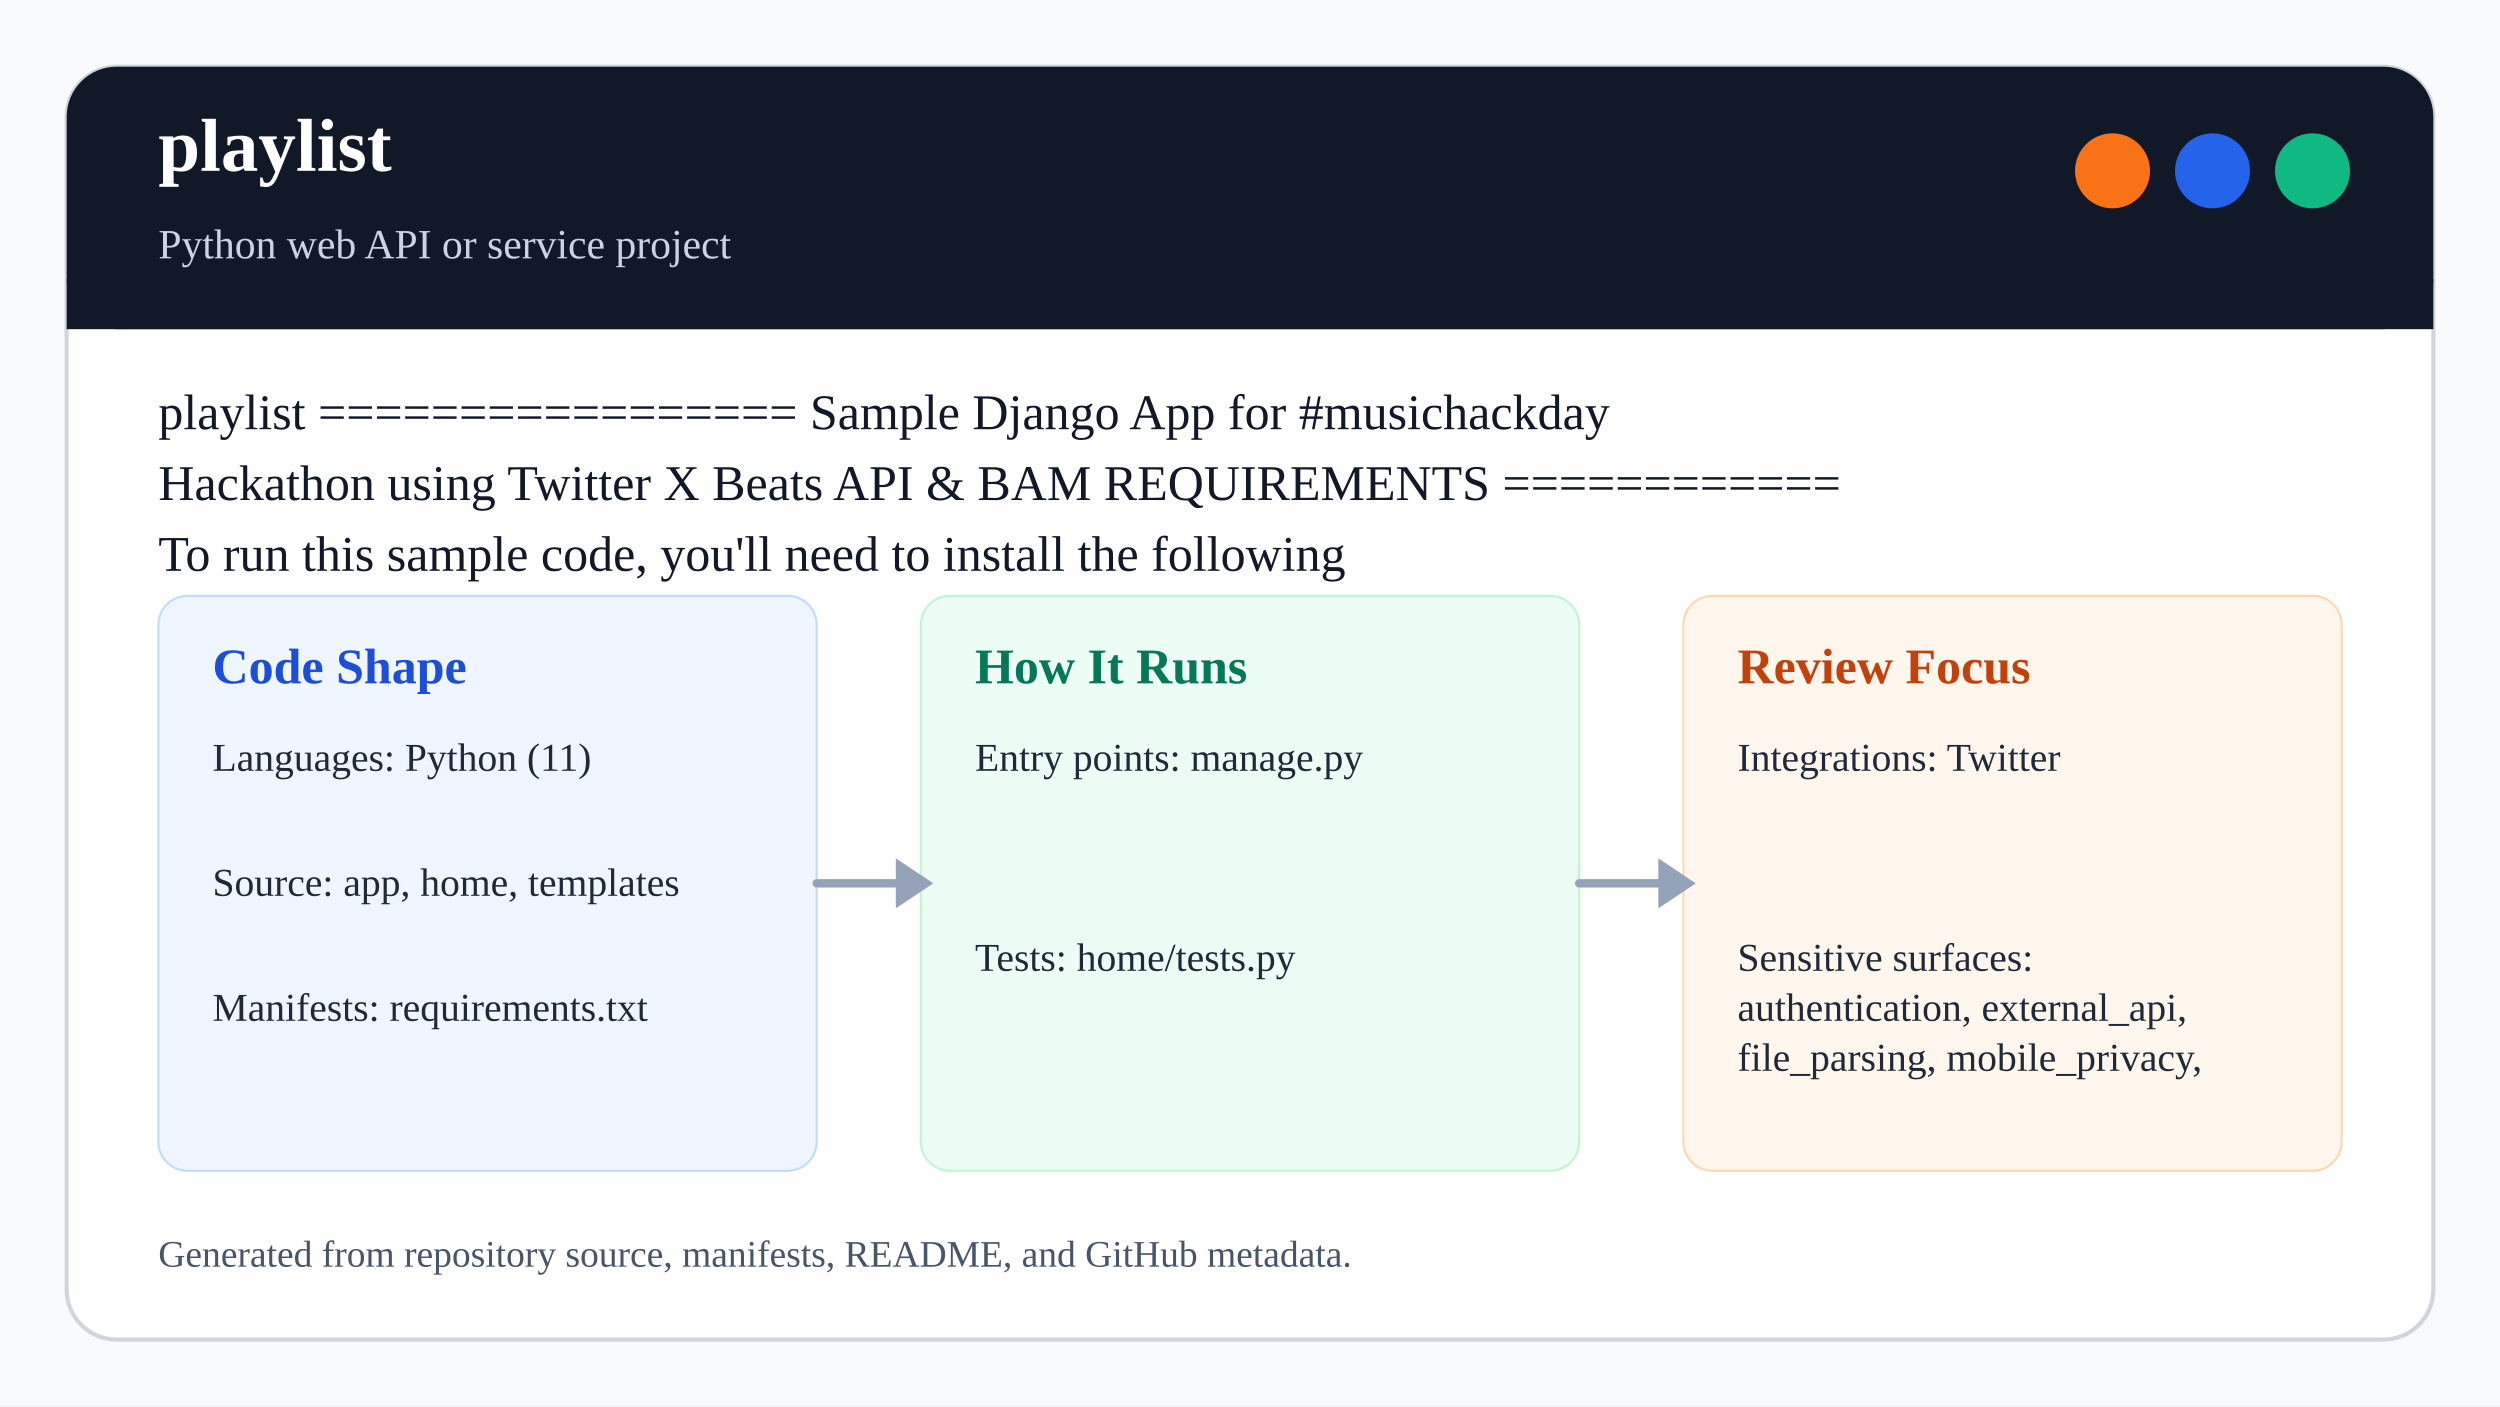
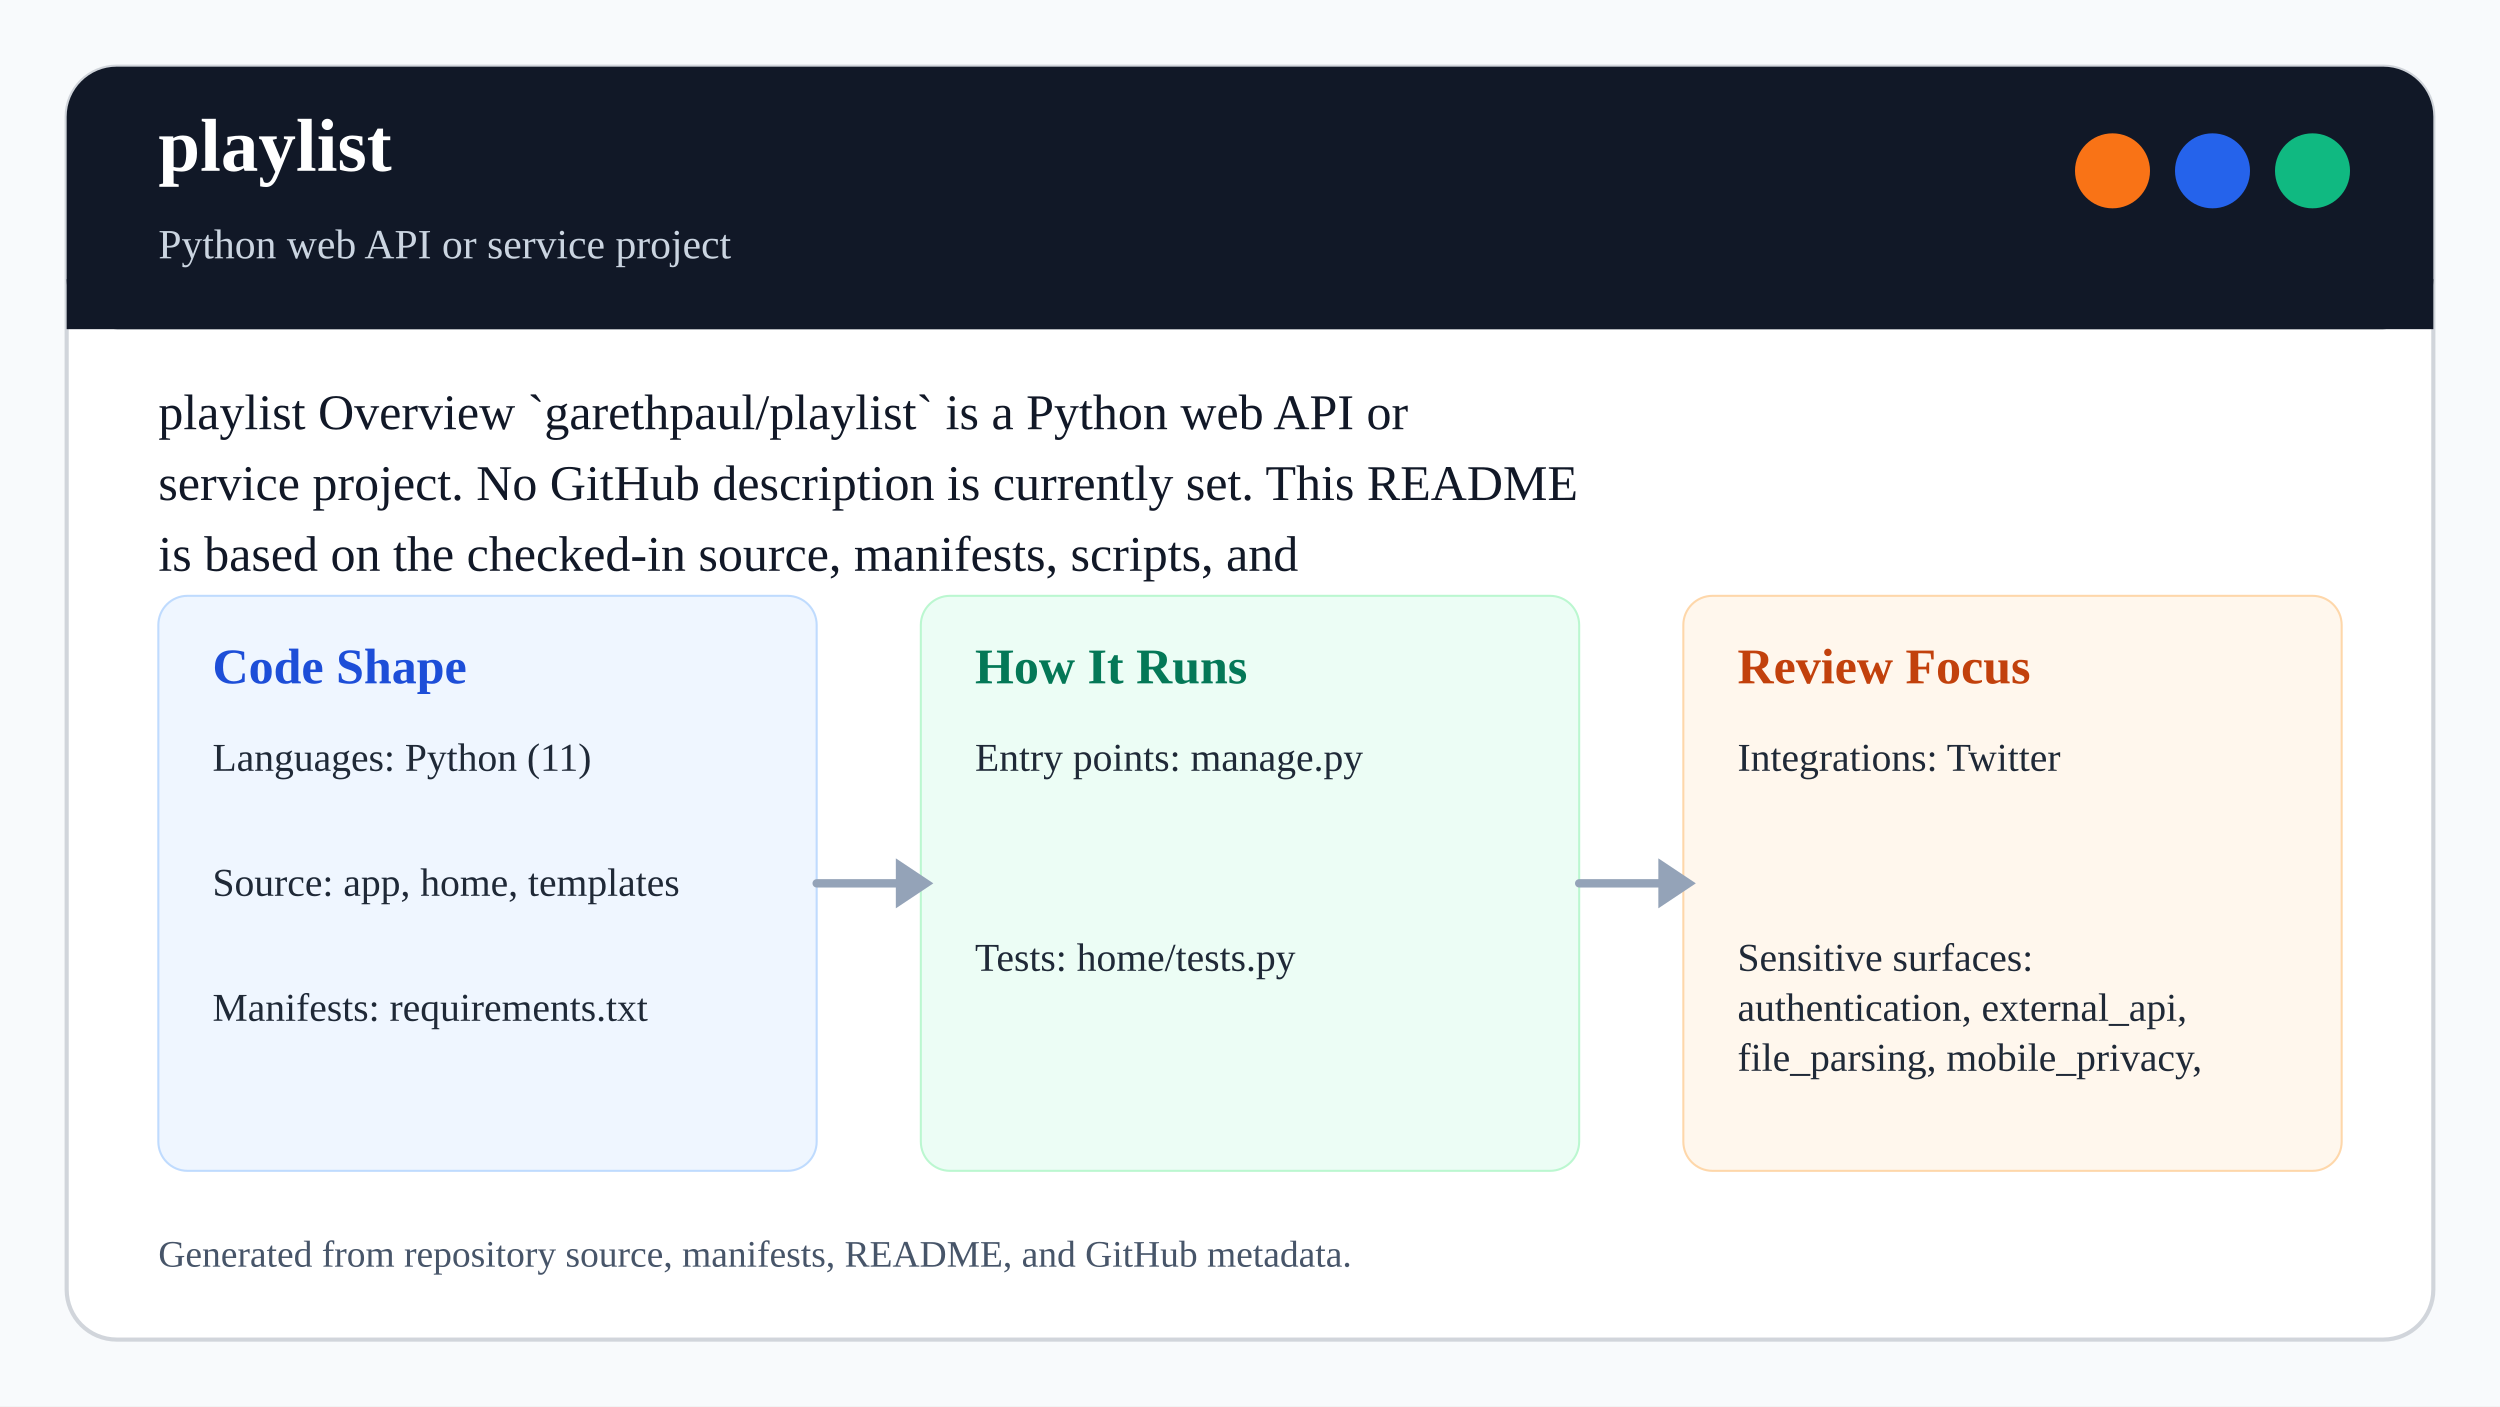
<svg xmlns="http://www.w3.org/2000/svg" width="1200" height="675" viewBox="0 0 1200 675" role="img" aria-labelledby="title desc">
  <rect width="1200" height="675" fill="#f8fafc" />
  <rect x="32" y="32" width="1136" height="611" rx="24" fill="#ffffff" stroke="#d1d5db" stroke-width="2" />
  <rect x="32" y="32" width="1136" height="126" rx="24" fill="#111827" />
  <path d="M32 134h1136v24H32z" fill="#111827" />
  <circle cx="1062" cy="82" r="18" fill="#2563eb" />
  <circle cx="1110" cy="82" r="18" fill="#10b981" />
  <circle cx="1014" cy="82" r="18" fill="#f97316" />
  <text x="76" y="82" font-size="36" fill="#ffffff" font-weight="700">playlist</text>
  <text x="76" y="124" font-size="20" fill="#cbd5e1">Python web API or service project</text>
-   <text x="76" y="206" font-size="24" fill="#111827">playlist ================= Sample Django App for #musichackday</text>
-   <text x="76" y="240" font-size="24" fill="#111827">Hackathon using Twitter X Beats API &amp; BAM REQUIREMENTS ============</text>
-   <text x="76" y="274" font-size="24" fill="#111827">To run this sample code, you'll need to install the following</text>
+   <text x="76" y="206" font-size="24" fill="#111827">playlist Overview `garethpaul/playlist` is a Python web API or</text>
+   <text x="76" y="240" font-size="24" fill="#111827">service project. No GitHub description is currently set. This README</text>
+   <text x="76" y="274" font-size="24" fill="#111827">is based on the checked-in source, manifests, scripts, and</text>
  <rect x="76" y="286" width="316" height="276" rx="14" fill="#eff6ff" stroke="#bfdbfe" />
  <text x="102" y="328" font-size="24" font-weight="700" fill="#1d4ed8">Code Shape</text>
  <text x="102" y="370" font-size="19" fill="#1f2937">Languages: Python (11)</text>
  <text x="102" y="430" font-size="19" fill="#1f2937">Source: app, home, templates</text>
  <text x="102" y="490" font-size="19" fill="#1f2937">Manifests: requirements.txt</text>
  <rect x="442" y="286" width="316" height="276" rx="14" fill="#ecfdf5" stroke="#bbf7d0" />
  <text x="468" y="328" font-size="24" font-weight="700" fill="#047857">How It Runs</text>
  <text x="468" y="370" font-size="19" fill="#1f2937">Entry points: manage.py</text>
  <text x="468" y="466" font-size="19" fill="#1f2937">Tests: home/tests.py</text>
  <rect x="808" y="286" width="316" height="276" rx="14" fill="#fff7ed" stroke="#fed7aa" />
  <text x="834" y="328" font-size="24" font-weight="700" fill="#c2410c">Review Focus</text>
  <text x="834" y="370" font-size="19" fill="#1f2937">Integrations: Twitter</text>
  <text x="834" y="466" font-size="19" fill="#1f2937">Sensitive surfaces:</text>
  <text x="834" y="490" font-size="19" fill="#1f2937">authentication, external_api,</text>
  <text x="834" y="514" font-size="19" fill="#1f2937">file_parsing, mobile_privacy,</text>
  <path d="M392 424h50" stroke="#94a3b8" stroke-width="4" stroke-linecap="round" />
  <path d="M430 412l18 12-18 12z" fill="#94a3b8" />
  <path d="M758 424h50" stroke="#94a3b8" stroke-width="4" stroke-linecap="round" />
  <path d="M796 412l18 12-18 12z" fill="#94a3b8" />
  <text x="76" y="608" font-size="18" fill="#475569">Generated from repository source, manifests, README, and GitHub metadata.</text>
</svg>
